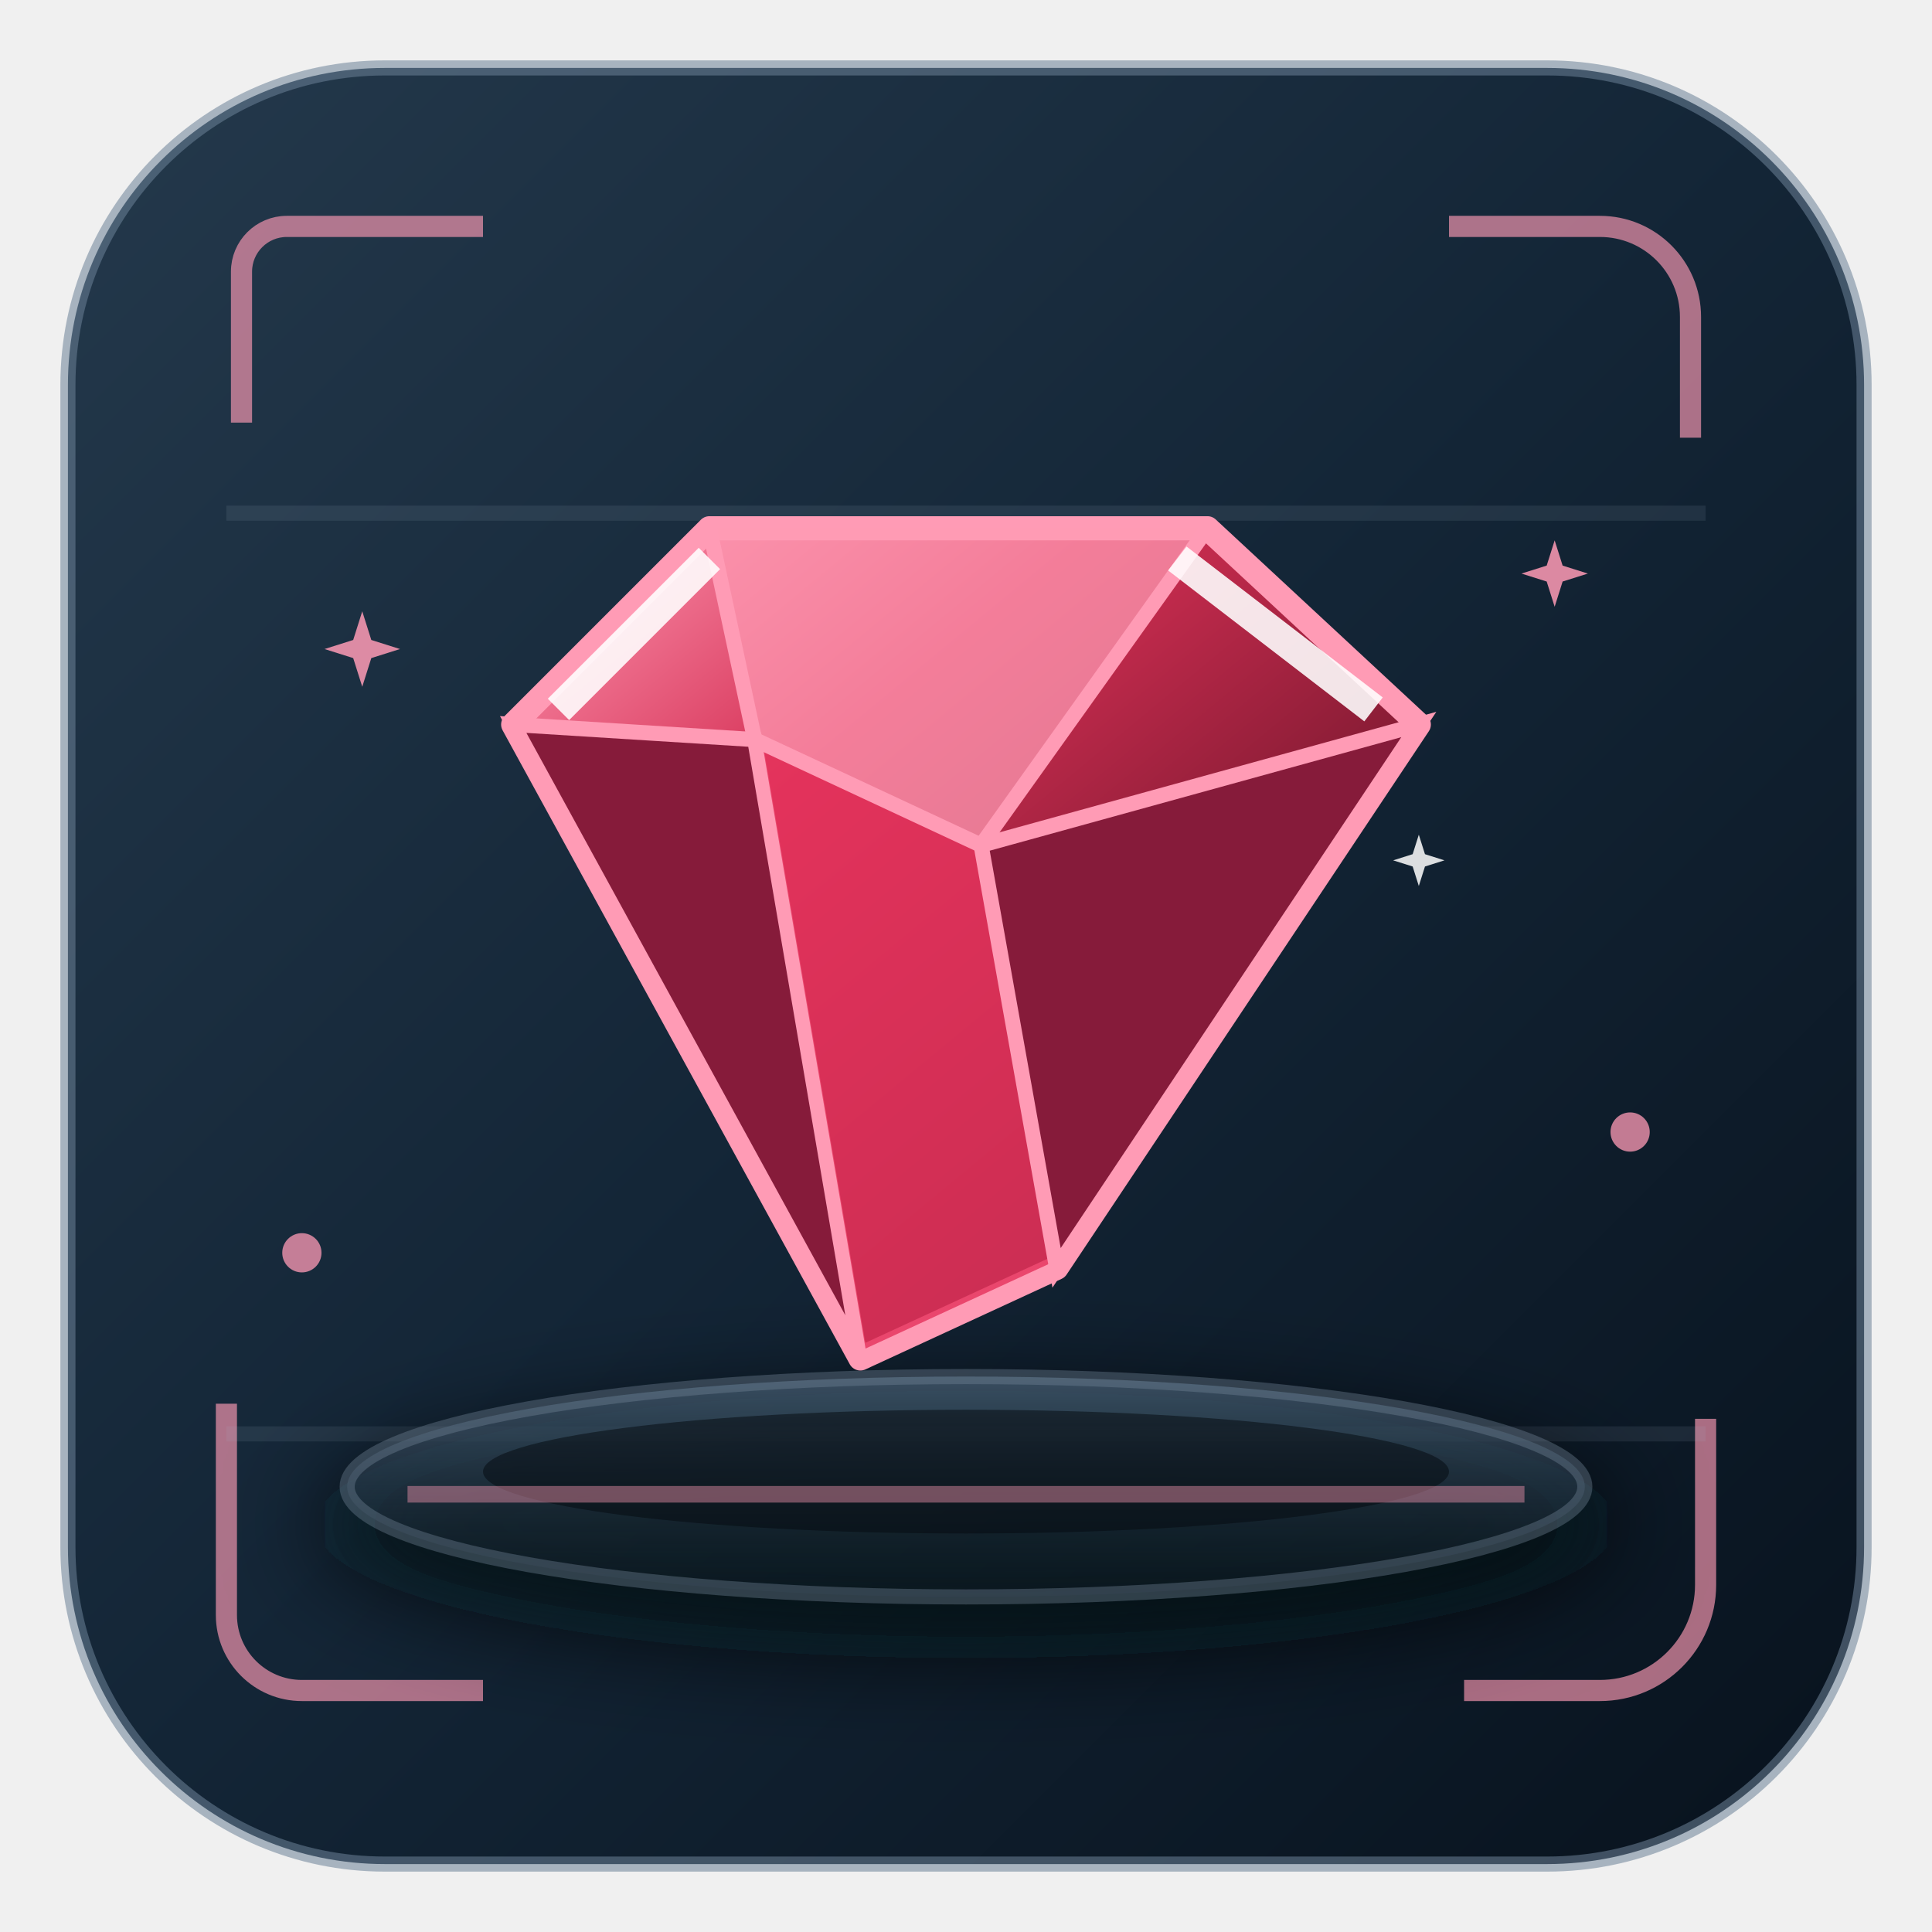
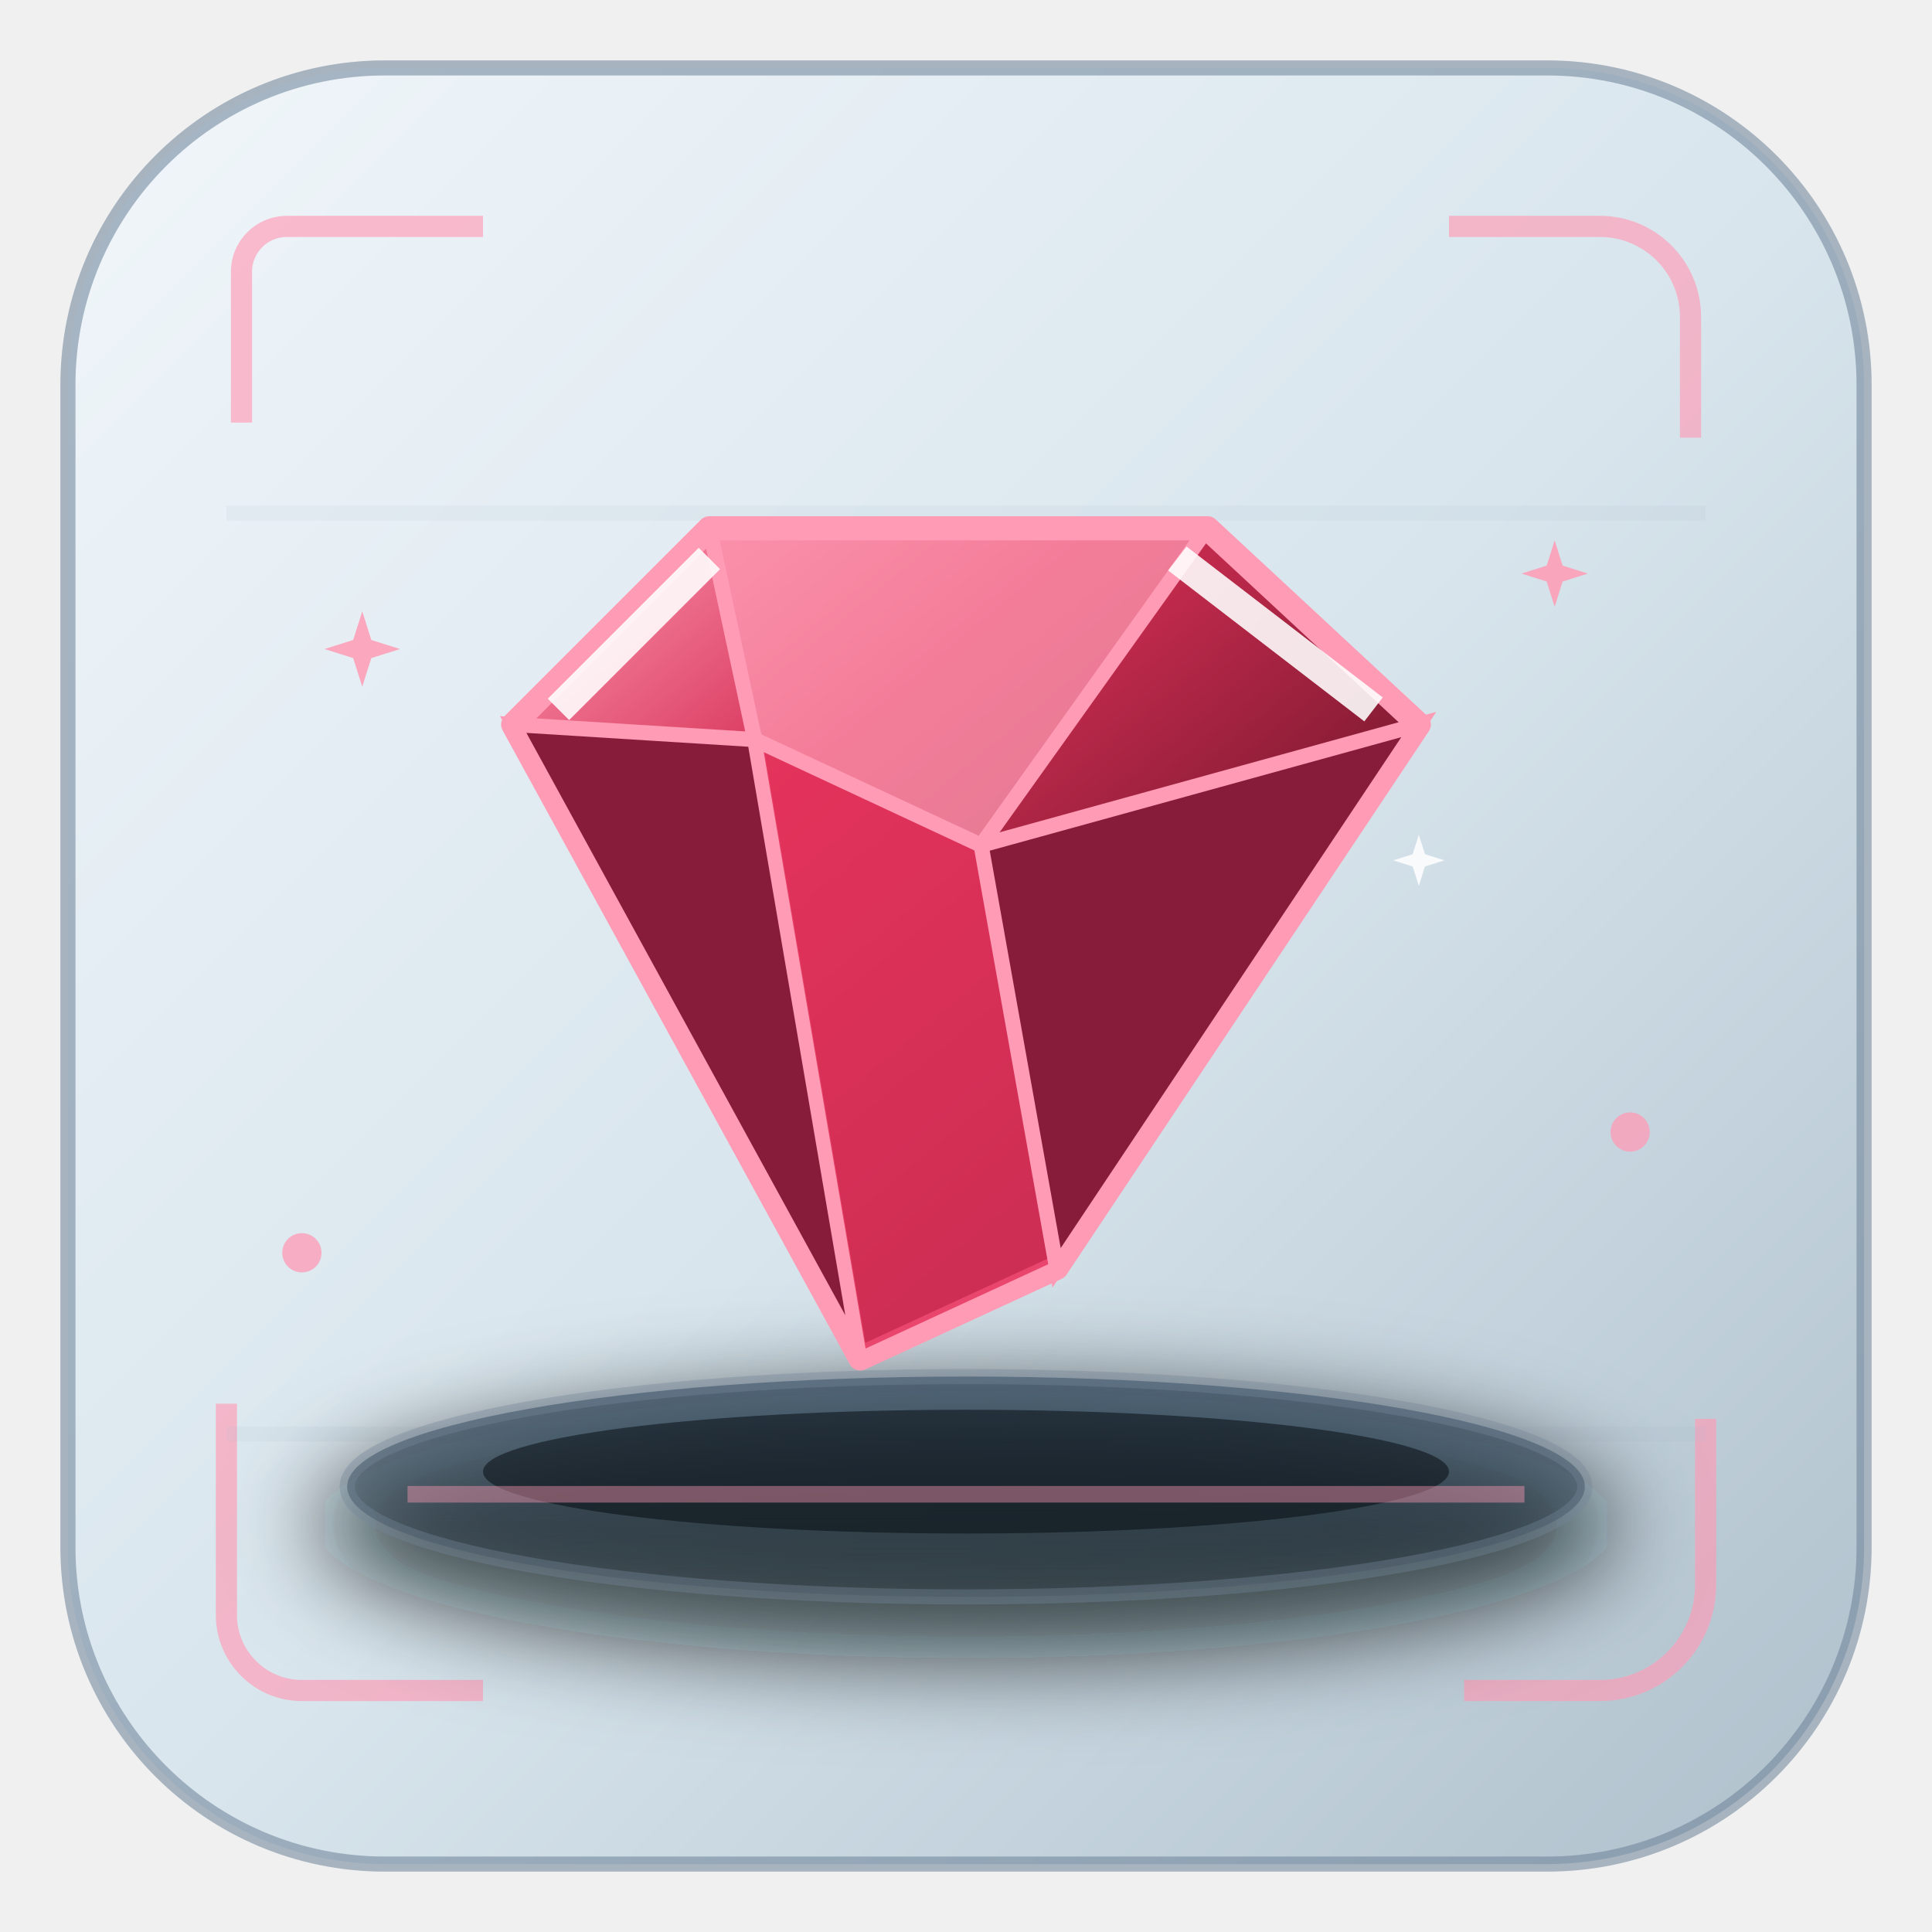
<svg xmlns="http://www.w3.org/2000/svg" width="128" height="128" viewBox="0 0 128 128" role="img" aria-labelledby="omega-ruby-title omega-ruby-desc" data-omega-icon-kind="resource" data-omega-icon-id="ruby">
  <defs>
    <linearGradient id="omega-ruby-bg" x1="0" y1="0" x2="1" y2="1">
-       <stop offset="0" stop-color="#24394c" />
-       <stop offset=".5" stop-color="#132536" />
-       <stop offset="1" stop-color="#08121d" />
+       <stop offset="0" stop-color="#f1f6fa" />
+       <stop offset=".52" stop-color="#d8e5ed" />
+       <stop offset="1" stop-color="#aebfcb" />
    </linearGradient>
    <linearGradient id="omega-ruby-metal" x1="0" y1="0" x2=".9" y2="1">
      <stop offset="0" stop-color="#ff9bb5" />
      <stop offset=".32" stop-color="#d52f54" />
      <stop offset=".7" stop-color="#74172d" />
      <stop offset="1" stop-color="#141b24" />
    </linearGradient>
    <linearGradient id="omega-ruby-top" x1="0" y1="0" x2="1" y2="1">
      <stop offset="0" stop-color="#ffffff" stop-opacity=".9" />
      <stop offset=".22" stop-color="#ff9bb5" />
      <stop offset="1" stop-color="#d52f54" />
    </linearGradient>
    <linearGradient id="omega-ruby-side" x1="0" y1="0" x2="1" y2=".7">
      <stop offset="0" stop-color="#d52f54" />
      <stop offset="1" stop-color="#74172d" />
    </linearGradient>
    <linearGradient id="omega-ruby-floor" x1="0" y1="0" x2="0" y2="1">
      <stop offset="0" stop-color="#41576b" stop-opacity=".85" />
      <stop offset="1" stop-color="#172534" stop-opacity=".25" />
    </linearGradient>
    <filter id="omega-ruby-shadow" x="-40%" y="-40%" width="180%" height="200%">
      <feGaussianBlur stdDeviation="3.1" />
    </filter>
  </defs>
  <rect x="4.5" y="4.5" width="119" height="119" rx="21" fill="url(#omega-ruby-bg)" stroke="#6b8297" stroke-opacity=".55" stroke-width="1" />
  <path d="M16 28V18a3 3 0 0 1 3-3h13M96 15h10a6 6 0 0 1 6 6v8M15 93v14a5 5 0 0 0 5 5h12M97 112h9a7 7 0 0 0 7-7V94" fill="none" stroke="#ff9bb5" stroke-opacity=".65" stroke-width="1.4" />
  <path d="M15 34H113M15 95H113" stroke="#a5bac8" stroke-opacity=".11" />
  <ellipse cx="64" cy="101" rx="43" ry="8.8" fill="#02070d" opacity=".7" filter="url(#omega-ruby-shadow)" />
  <ellipse cx="64" cy="98.5" rx="41" ry="7.3" fill="url(#omega-ruby-floor)" stroke="#75889a" stroke-opacity=".38" />
  <ellipse cx="64" cy="97.5" rx="32" ry="4.1" fill="#030a10" opacity=".52" />
  <path d="M34 48 47 35 80 35 94 48 70 84 57 90Z" fill="url(#omega-ruby-metal)" stroke="#ff9bb5" stroke-width="1.6" stroke-linejoin="round" />
  <path d="M34 48 50 49 57 90Z" fill="#861b3a" stroke="#ff9bb5" stroke-width="1" />
  <path d="M50 49 65 56 70 84 57 90Z" fill="#e5345d" fill-opacity=".82" stroke="#ff9bb5" stroke-width=".9" />
  <path d="M65 56 94 48 70 84Z" fill="#861b3a" stroke="#ff9bb5" stroke-width="1" />
  <path d="M47 35 50 49 65 56 80 35" fill="#ff9bb5" fill-opacity=".72" stroke="#ff9bb5" stroke-width="1" />
  <path d="M37 47 47 37M78 37 91 47" stroke="#fff" stroke-width="2" stroke-opacity=".88" />
  <path d="M24 40.5L24.6 42.4 26.5 43 24.6 43.6 24 45.5 23.4 43.6 21.5 43 23.4 42.4Z" fill="#ff9bb5" opacity=".85" />
  <path d="M103 35.8L103.528 37.472 105.2 38 103.528 38.528 103 40.2 102.472 38.528 100.8 38 102.472 37.472Z" fill="#ff9bb5" opacity=".85" />
  <path d="M94 55.3L94.408 56.592 95.7 57 94.408 57.408 94 58.7 93.592 57.408 92.3 57 93.592 56.592Z" fill="#fff" opacity=".85" />
  <path d="M27 99H101" stroke="#ff9bb5" stroke-opacity=".42" stroke-width="1.1" />
  <circle cx="20" cy="83" r="1.3" fill="#ff9bb5" opacity=".75" />
  <circle cx="108" cy="75" r="1.3" fill="#ff9bb5" opacity=".75" />
</svg>
